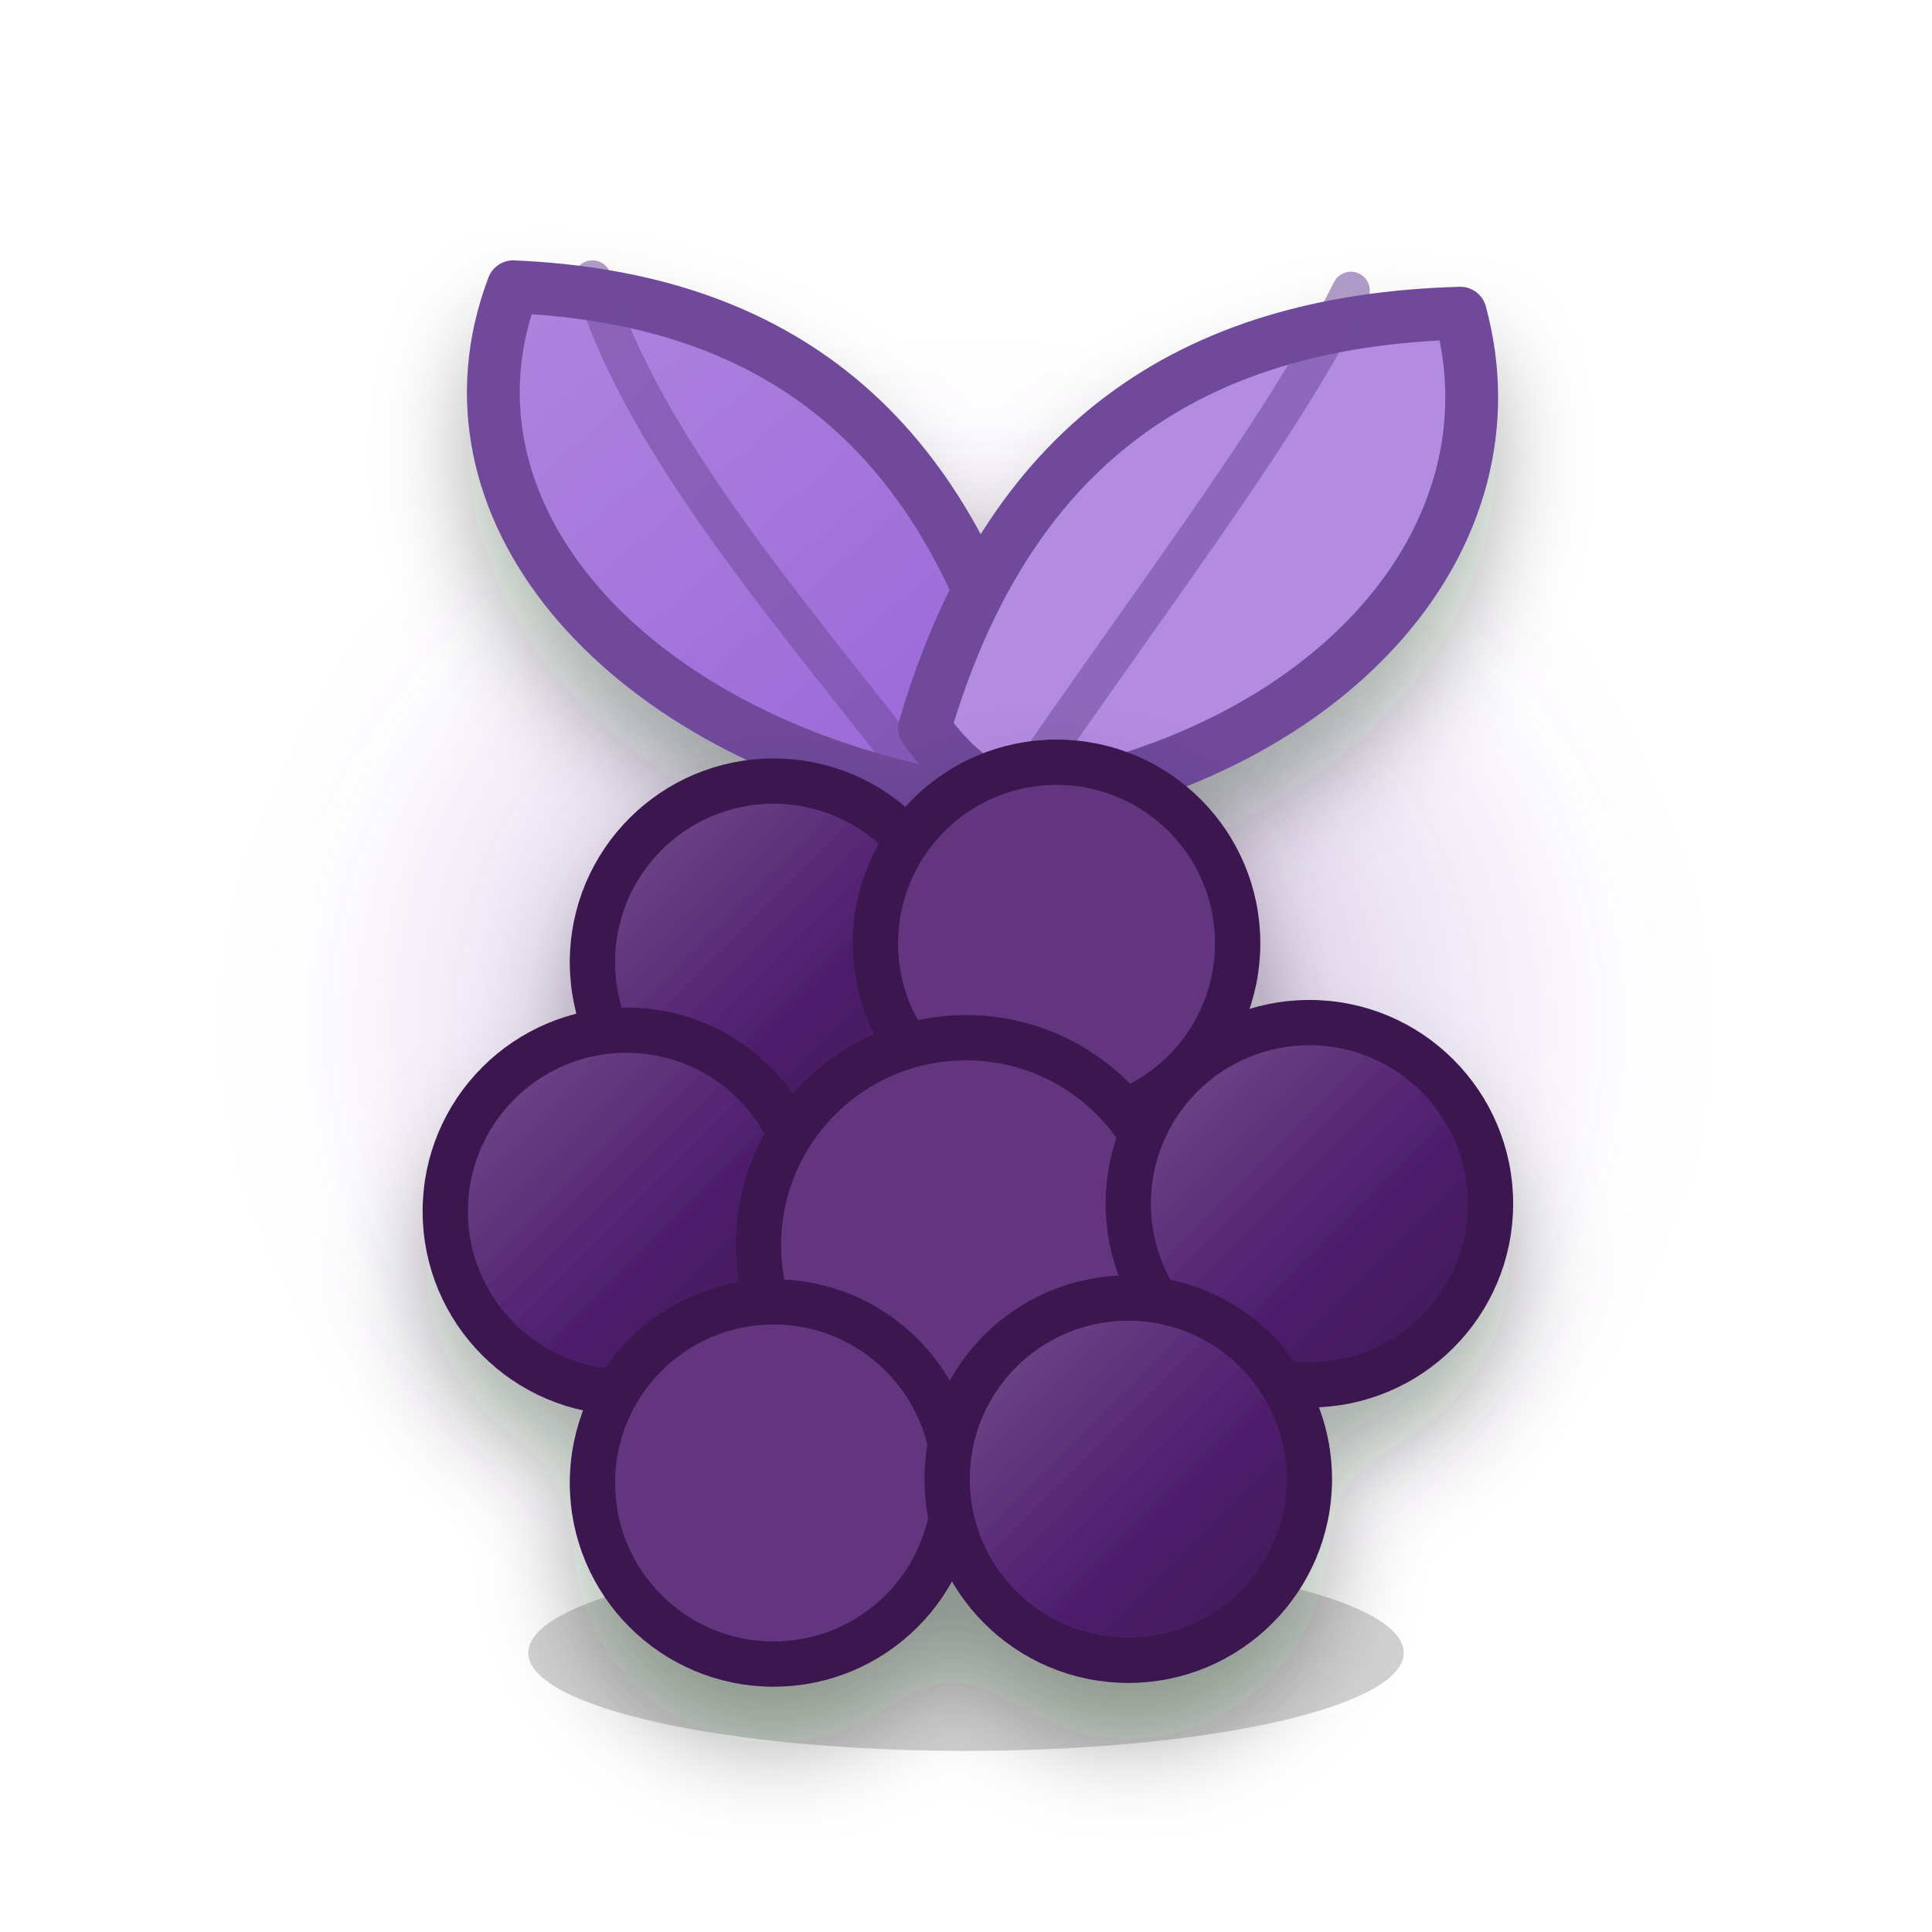
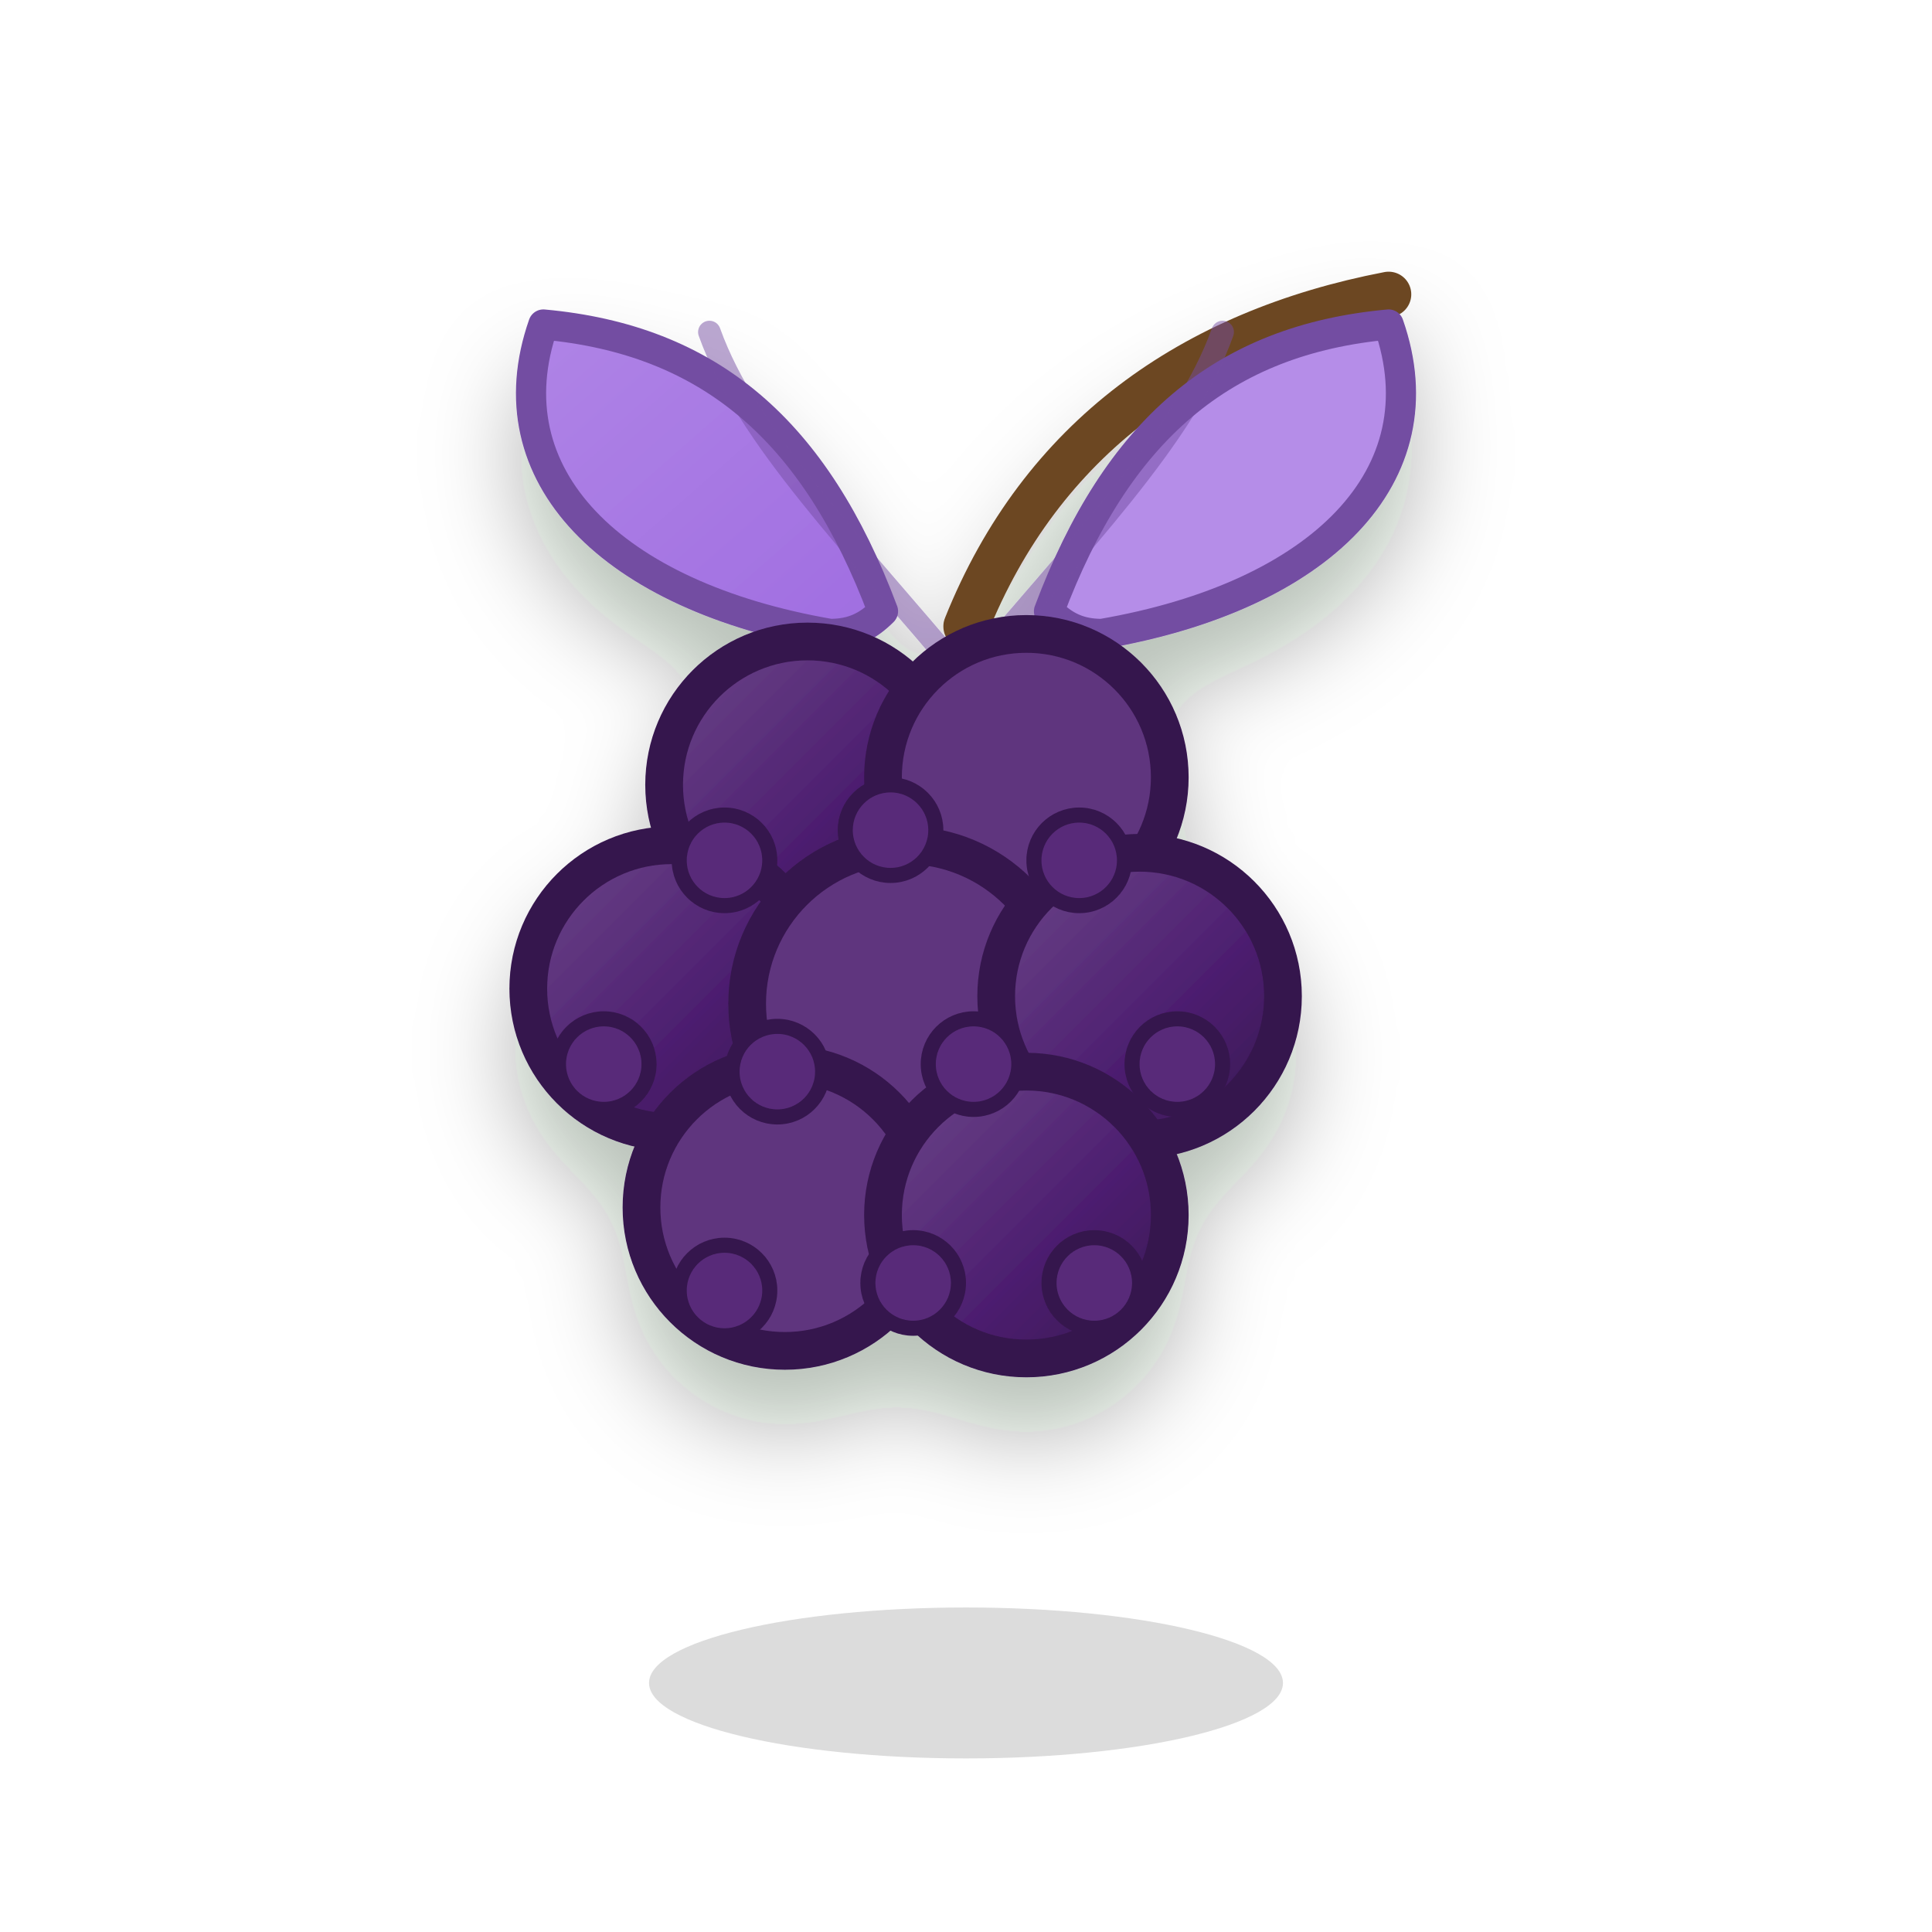
- <svg xmlns="http://www.w3.org/2000/svg" viewBox="0 0 512 512" role="img" aria-label="Amora">
+ <svg xmlns="http://www.w3.org/2000/svg" viewBox="0 0 256 256" role="img" aria-label="Amora">
  <defs>
-     <linearGradient id="amora-body" x1="0" x2="1" y1="0" y2="1">
-       <stop offset="0" stop-color="#77518f" />
-       <stop offset="0.55" stop-color="#512070" />
-       <stop offset="1" stop-color="#3a1750" />
+     <linearGradient id="amora-body" x1="0" y1="0" x2="1" y2="1">
+       <stop offset="0" stop-color="#6d478a" />
+       <stop offset="0.58" stop-color="#4d1f70" />
+       <stop offset="1" stop-color="#371651" />
    </linearGradient>
-     <linearGradient id="amora-accent" x1="0" x2="0.9" y1="0" y2="1">
-       <stop offset="0" stop-color="#af85df" />
-       <stop offset="1" stop-color="#9b67d8" />
+     <linearGradient id="amora-accent" x1="0" y1="0" x2="1" y2="1">
+       <stop offset="0" stop-color="#af84e6" />
+       <stop offset="1" stop-color="#a06de1" />
    </linearGradient>
-     <radialGradient id="amora-shine" cx="30%" cy="22%" r="70%">
-       <stop offset="0" stop-color="#ffffff" stop-opacity="0.92" />
-       <stop offset="0.42" stop-color="#ffffff" stop-opacity="0.24" />
-       <stop offset="1" stop-color="#ffffff" stop-opacity="0" />
+     <radialGradient id="amora-shine" cx="32%" cy="26%" r="58%">
+       <stop offset="0" stop-color="#fff" stop-opacity="0.9" />
+       <stop offset="0.5" stop-color="#fff" stop-opacity="0.25" />
+       <stop offset="1" stop-color="#fff" stop-opacity="0" />
    </radialGradient>
-     <radialGradient id="amora-glow" cx="50%" cy="50%" r="55%">
-       <stop offset="0" stop-color="#704889" stop-opacity="0.48" />
-       <stop offset="1" stop-color="#a576db" stop-opacity="0" />
-     </radialGradient>
-     <filter id="amora-blur" x="-40%" y="-40%" width="180%" height="180%">
-       <feGaussianBlur stdDeviation="18" />
-     </filter>
-     <filter id="amora-shadow" x="-25%" y="-25%" width="160%" height="170%">
-       <feDropShadow dx="0" dy="16" stdDeviation="12" flood-color="#05150d" flood-opacity="0.32" />
+     <filter id="amora-shadow" x="-30%" y="-30%" width="160%" height="180%">
+       <feDropShadow dx="0" dy="8" stdDeviation="6" flood-color="#09120d" flood-opacity="0.28" />
    </filter>
  </defs>
-   <ellipse cx="256" cy="272" rx="168" ry="152" fill="url(#amora-glow)" filter="url(#amora-blur)" />
-   <ellipse cx="256" cy="438" rx="116" ry="26" fill="rgba(0,0,0,.18)" />
+   <ellipse cx="128" cy="223" rx="42" ry="10" fill="rgba(0,0,0,.14)" />
  <g filter="url(#amora-shadow)">
-     <path d="M245 210c-82-18-131-76-109-134 70 3 115 38 135 114-7 11-15 16-26 20Z" fill="url(#amora-accent)" stroke="#6f4a9b" stroke-width="14" stroke-linejoin="round" />
-     <path d="M272 213c82-14 131-71 115-130-72 2-120 35-142 110 8 11 16 17 27 20Z" fill="#b38be1" stroke="#6f4a9b" stroke-width="14" stroke-linejoin="round" />
-     <path d="M256 222c-44-57-85-102-99-148M261 223c41-61 77-106 97-146" fill="none" stroke="#6f4a9b" stroke-width="10" stroke-linecap="round" opacity=".55" />
-   </g>
-   <g filter="url(#amora-shadow)">
-     <circle cx="205" cy="255" r="48" fill="url(#amora-body)" stroke="#3a1750" stroke-width="12" />
-     <circle cx="280" cy="250" r="48" fill="#62367e" stroke="#3a1750" stroke-width="12" />
-     <circle cx="166" cy="321" r="48" fill="url(#amora-body)" stroke="#3a1750" stroke-width="12" />
-     <circle cx="256" cy="330" r="55" fill="#62367e" stroke="#3a1750" stroke-width="12" />
-     <circle cx="347" cy="319" r="48" fill="url(#amora-body)" stroke="#3a1750" stroke-width="12" />
-     <circle cx="205" cy="393" r="48" fill="#62367e" stroke="#3a1750" stroke-width="12" />
-     <circle cx="299" cy="392" r="48" fill="url(#amora-body)" stroke="#3a1750" stroke-width="12" />
+     <path d="M128 83c10-25 30-39 56-44" fill="none" stroke="#6c4721" stroke-width="6" stroke-linecap="round" />
+     <path d="M110 84C81 79 65 63 72 43c22 2 36 14 45 38-2 2-4 3-7 3Z" fill="url(#amora-accent)" stroke="#734ea2" stroke-width="4" stroke-linejoin="round" />
+     <path d="M146 84c29-5 45-21 38-41-22 2-36 14-45 38 2 2 4 3 7 3Z" fill="#b58de8" stroke="#734ea2" stroke-width="4" stroke-linejoin="round" />
+     <path d="M128 90c-15-18-29-32-34-46M128 90c15-18 29-32 34-46" fill="none" stroke="#734ea2" stroke-width="3" stroke-linecap="round" opacity=".5" />
+     <circle cx="107" cy="104" r="19" fill="url(#amora-body)" stroke="#36164e" stroke-width="5" />
+     <circle cx="136" cy="103" r="19" fill="#5f357e" stroke="#36164e" stroke-width="5" />
+     <circle cx="89" cy="131" r="19" fill="url(#amora-body)" stroke="#36164e" stroke-width="5" />
+     <circle cx="120" cy="133" r="21" fill="#5f357e" stroke="#36164e" stroke-width="5" />
+     <circle cx="151" cy="132" r="19" fill="url(#amora-body)" stroke="#36164e" stroke-width="5" />
+     <circle cx="104" cy="160" r="19" fill="#5f357e" stroke="#36164e" stroke-width="5" />
+     <circle cx="136" cy="161" r="19" fill="url(#amora-body)" stroke="#36164e" stroke-width="5" />
+     <circle cx="96" cy="114" r="6" fill="#582c79" stroke="#36164e" stroke-width="2" />
+     <circle cx="118" cy="110" r="6" fill="#582c79" stroke="#36164e" stroke-width="2" />
+     <circle cx="143" cy="114" r="6" fill="#582c79" stroke="#36164e" stroke-width="2" />
+     <circle cx="80" cy="141" r="6" fill="#582c79" stroke="#36164e" stroke-width="2" />
+     <circle cx="103" cy="142" r="6" fill="#582c79" stroke="#36164e" stroke-width="2" />
+     <circle cx="129" cy="141" r="6" fill="#582c79" stroke="#36164e" stroke-width="2" />
+     <circle cx="156" cy="141" r="6" fill="#582c79" stroke="#36164e" stroke-width="2" />
+     <circle cx="96" cy="171" r="6" fill="#582c79" stroke="#36164e" stroke-width="2" />
+     <circle cx="121" cy="170" r="6" fill="#582c79" stroke="#36164e" stroke-width="2" />
+     <circle cx="145" cy="170" r="6" fill="#582c79" stroke="#36164e" stroke-width="2" />
  </g>
</svg>
